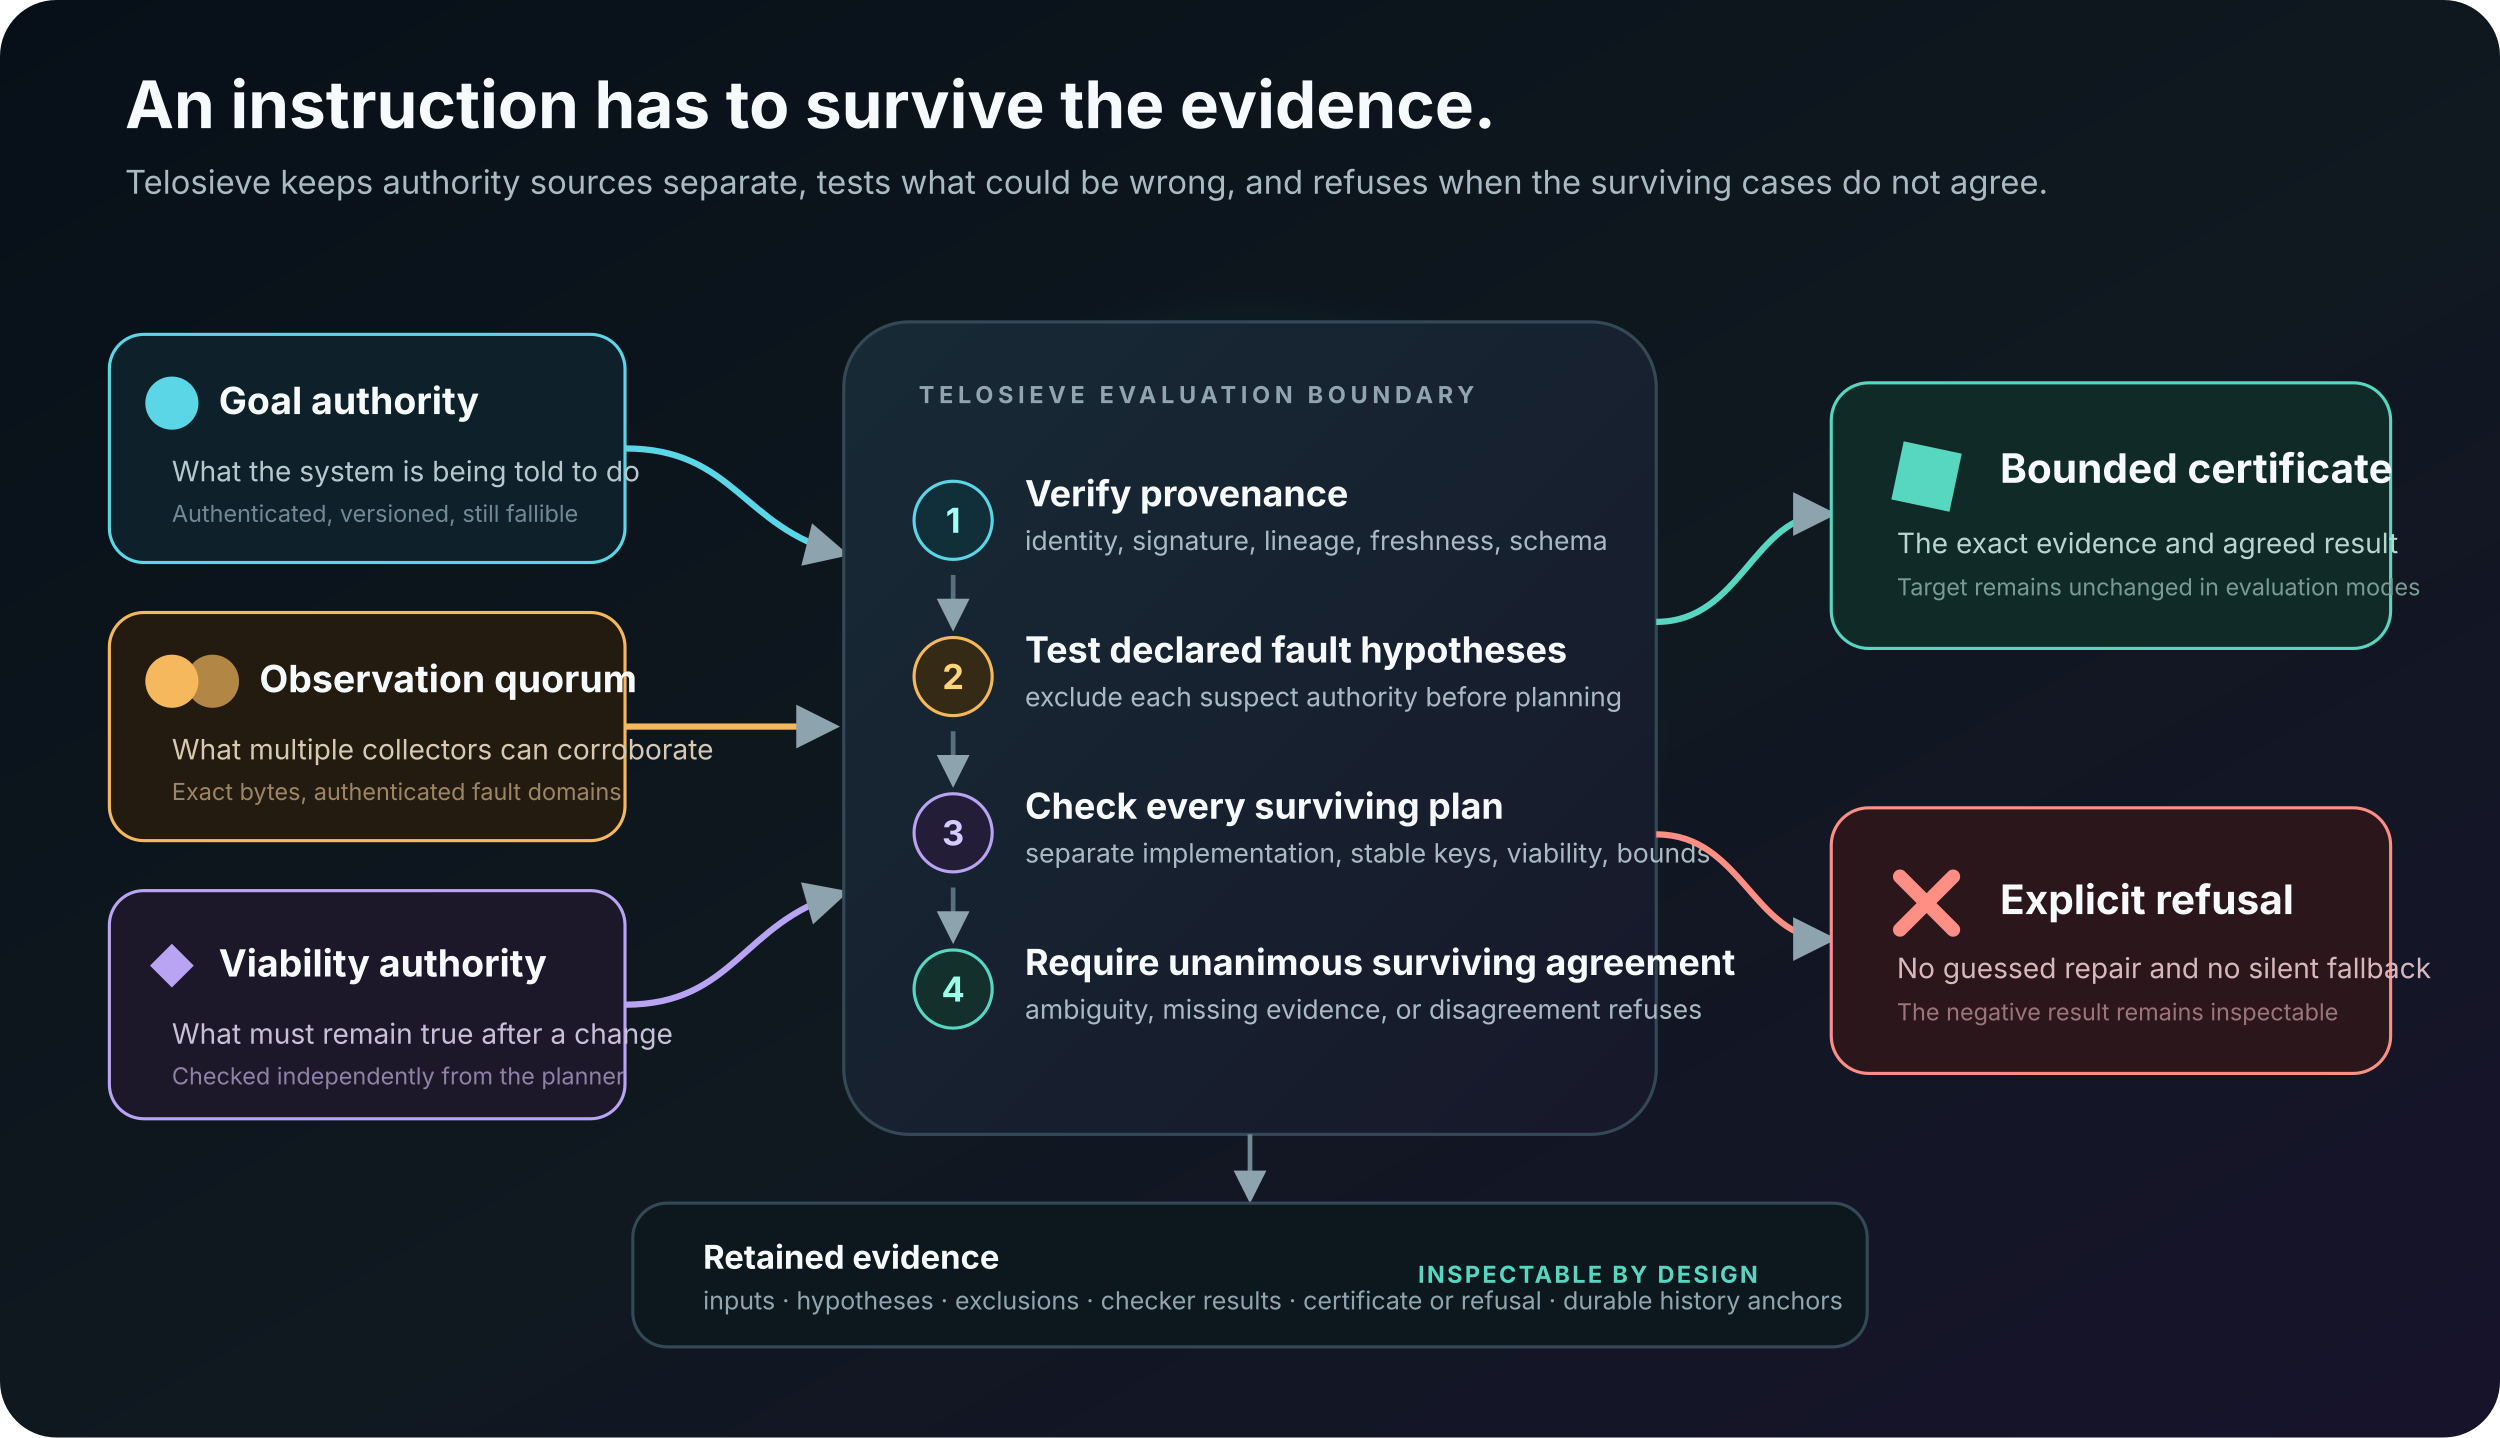
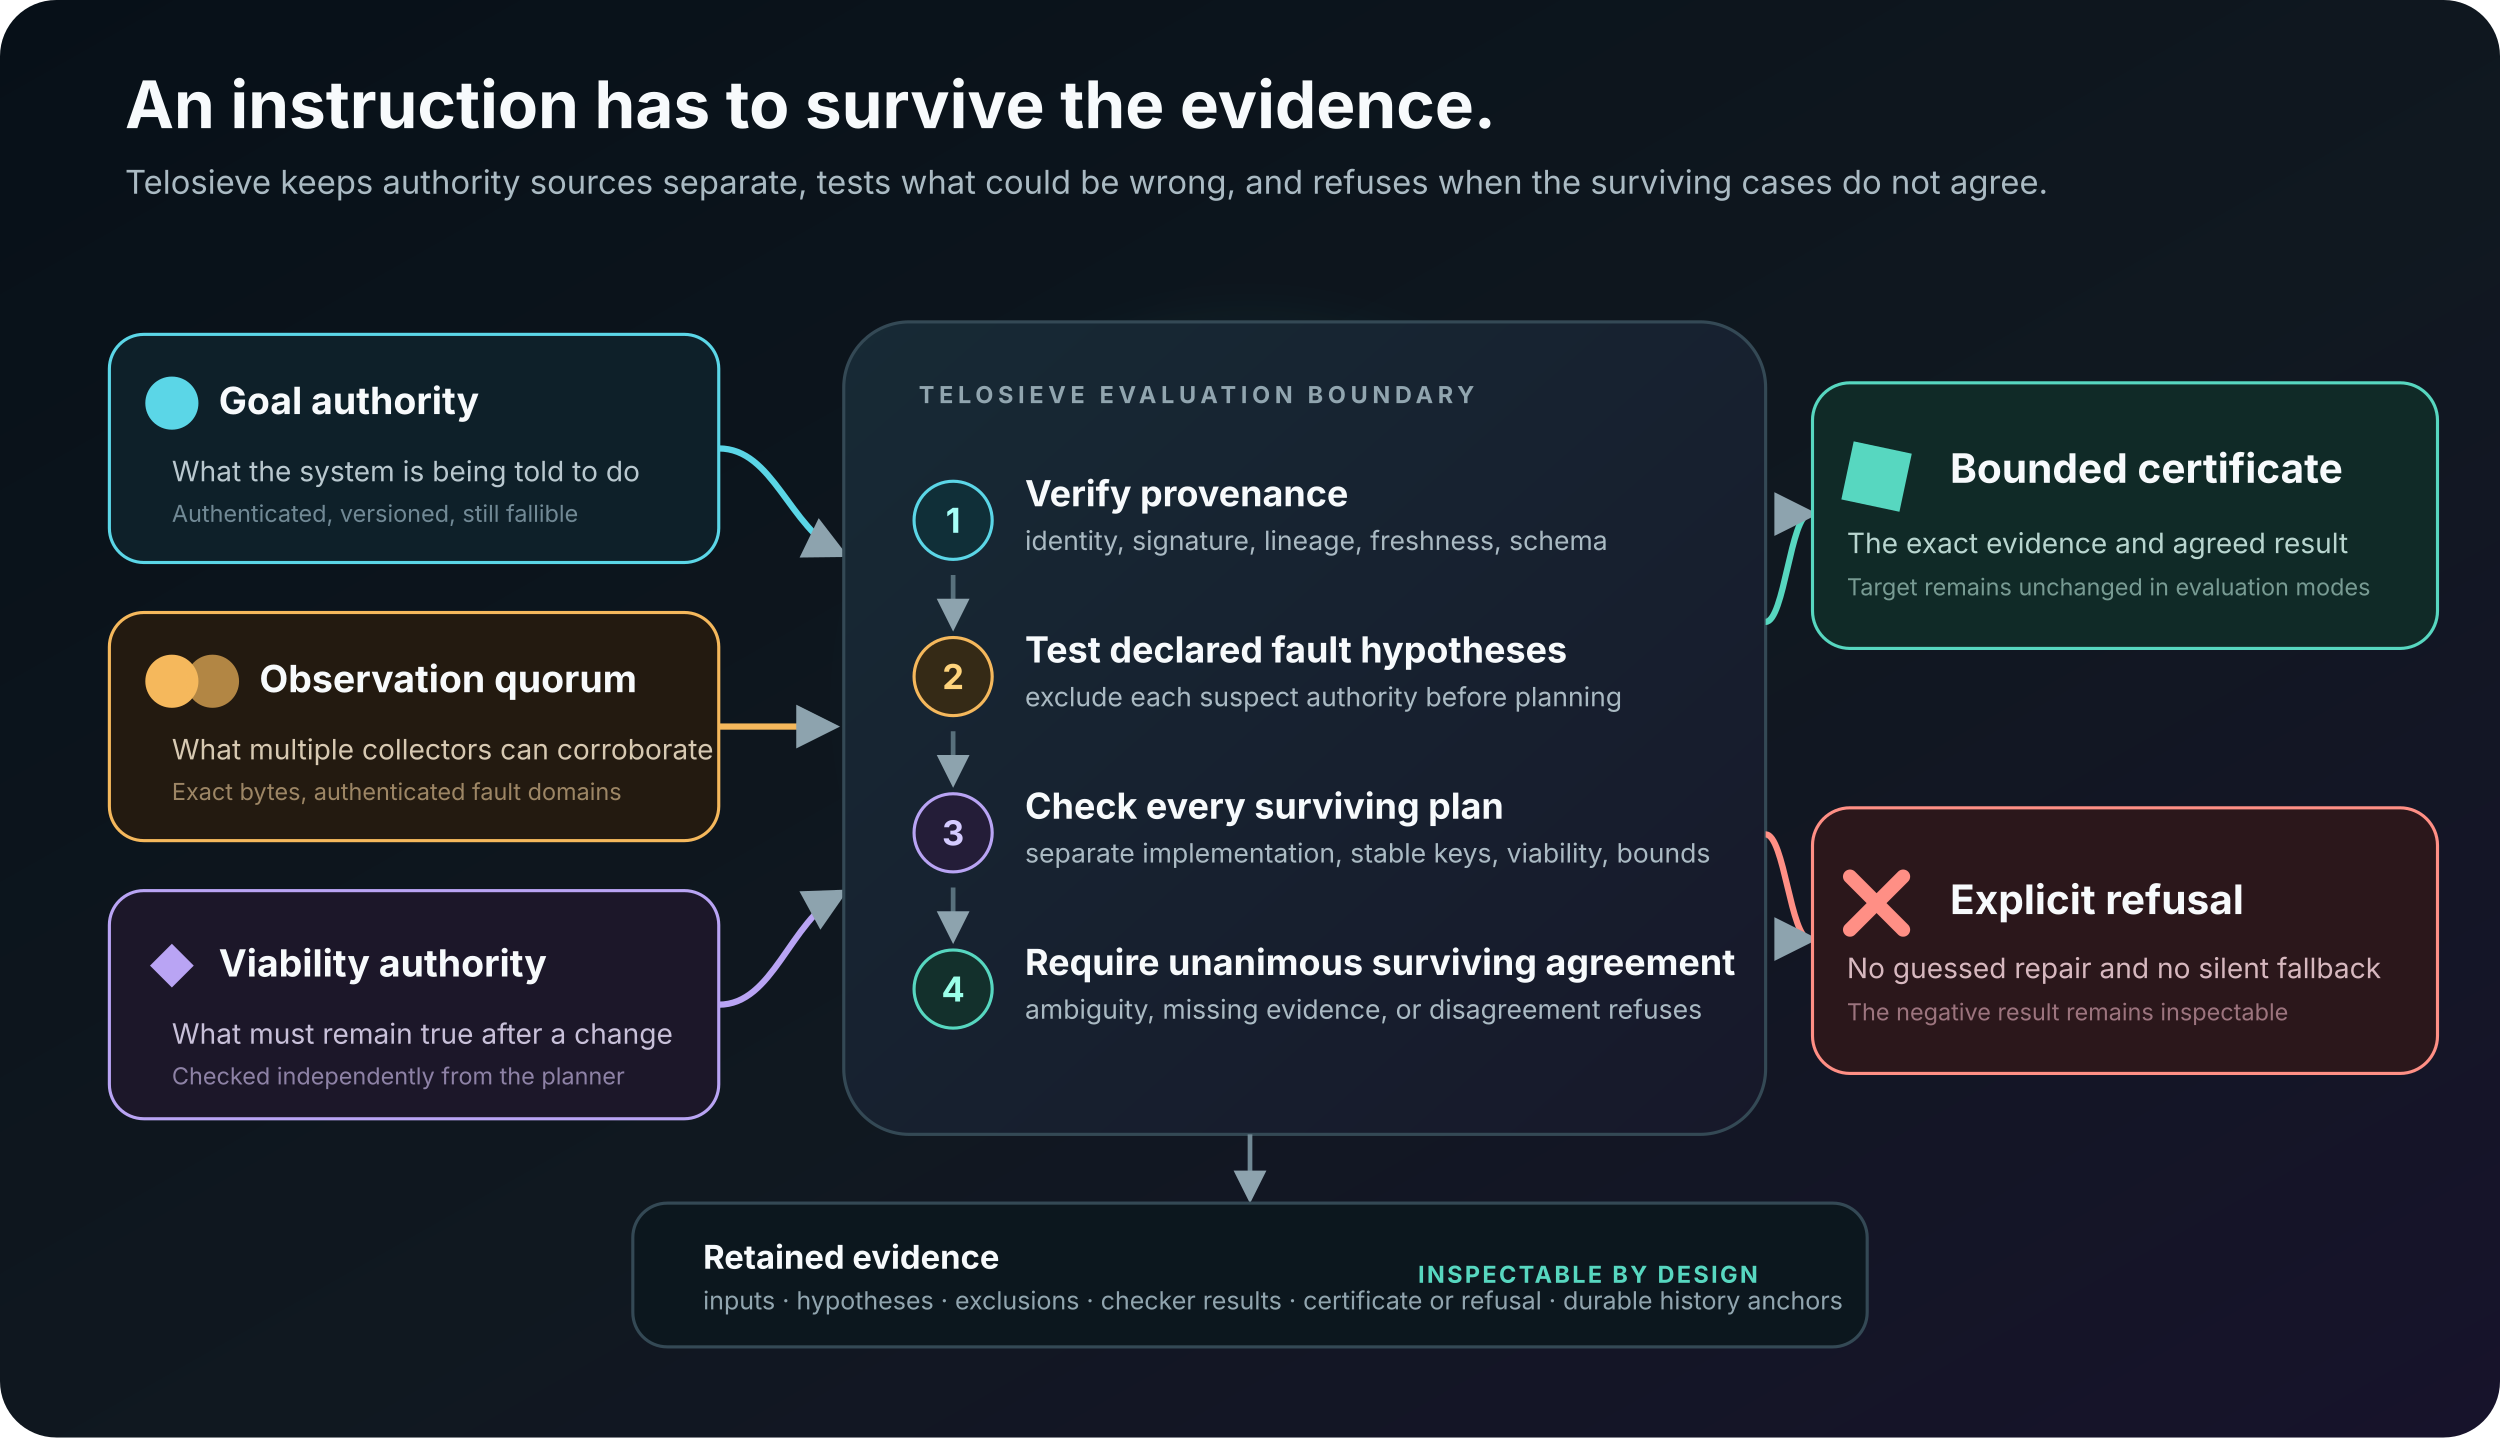
<svg xmlns="http://www.w3.org/2000/svg" width="1600" height="920" viewBox="0 0 1600 920" role="img" aria-labelledby="title description">
  <defs>
    <linearGradient id="background" x1="0" y1="0" x2="1" y2="1">
      <stop stop-color="#071018" />
      <stop offset=".55" stop-color="#101820" />
      <stop offset="1" stop-color="#17132B" />
    </linearGradient>
    <linearGradient id="core" x1="0" y1="0" x2="1" y2="1">
      <stop stop-color="#172A35" />
      <stop offset="1" stop-color="#17182A" />
    </linearGradient>
    <filter id="glow" x="-60%" y="-60%" width="220%" height="220%">
      <feGaussianBlur stdDeviation="12" />
    </filter>
    <marker id="arrow" viewBox="0 0 10 10" refX="8" refY="5" markerWidth="7" markerHeight="7" orient="auto-start-reverse">
      <path d="M0 0L10 5L0 10Z" fill="#8DA3AE" />
    </marker>
  </defs>
  <rect width="1600" height="920" rx="36" fill="url(#background)" />
  <circle cx="800" cy="450" r="250" fill="#20D9D2" opacity=".05" filter="url(#glow)" />
  <circle cx="800" cy="450" r="188" fill="#775CFF" opacity=".08" filter="url(#glow)" />
  <text x="80" y="82" fill="#F7FAFC" font-family="Inter, Arial, sans-serif" font-size="42" font-weight="700">An instruction has to survive the evidence.</text>
  <text x="80" y="124" fill="#AABAC3" font-family="Inter, Arial, sans-serif" font-size="21">Telosieve keeps authority sources separate, tests what could be wrong, and refuses when the surviving cases do not agree.</text>
  <g font-family="Inter, Arial, sans-serif">
-     <rect x="70" y="214" width="330" height="146" rx="22" fill="#0E2029" stroke="#5BD6E7" stroke-width="2" />
+     <rect x="70" y="214" width="390" height="146" rx="22" fill="#0E2029" stroke="#5BD6E7" stroke-width="2" />
    <circle cx="110" cy="258" r="17" fill="#5BD6E7" />
    <text x="140" y="265" fill="#F7FAFC" font-size="24" font-weight="700">Goal authority</text>
    <text x="110" y="308" fill="#B9C8CF" font-size="18">What the system is being told to do</text>
    <text x="110" y="334" fill="#718995" font-size="15">Authenticated, versioned, still fallible</text>
-     <rect x="70" y="392" width="330" height="146" rx="22" fill="#231A10" stroke="#F5B85C" stroke-width="2" />
+     <rect x="70" y="392" width="390" height="146" rx="22" fill="#231A10" stroke="#F5B85C" stroke-width="2" />
    <circle cx="110" cy="436" r="17" fill="#F5B85C" />
    <circle cx="136" cy="436" r="17" fill="#F5B85C" opacity=".68" />
    <text x="166" y="443" fill="#F7FAFC" font-size="24" font-weight="700">Observation quorum</text>
    <text x="110" y="486" fill="#D7C9B2" font-size="18">What multiple collectors can corroborate</text>
    <text x="110" y="512" fill="#9D8665" font-size="15">Exact bytes, authenticated fault domains</text>
-     <rect x="70" y="570" width="330" height="146" rx="22" fill="#1C1729" stroke="#B9A4F4" stroke-width="2" />
+     <rect x="70" y="570" width="390" height="146" rx="22" fill="#1C1729" stroke="#B9A4F4" stroke-width="2" />
    <path d="M96 618L110 604L124 618L110 632Z" fill="#B9A4F4" />
    <text x="140" y="625" fill="#F7FAFC" font-size="24" font-weight="700">Viability authority</text>
    <text x="110" y="668" fill="#C8C0D9" font-size="18">What must remain true after a change</text>
    <text x="110" y="694" fill="#8E82A6" font-size="15">Checked independently from the planner</text>
  </g>
-   <path d="M400 287C470 287 475 338 538 354" fill="none" stroke="#5BD6E7" stroke-width="4" marker-end="url(#arrow)" />
-   <path d="M400 465H532" fill="none" stroke="#F5B85C" stroke-width="4" marker-end="url(#arrow)" />
-   <path d="M400 643C470 643 475 590 538 572" fill="none" stroke="#B9A4F4" stroke-width="4" marker-end="url(#arrow)" />
-   <rect x="540" y="206" width="520" height="520" rx="42" fill="url(#core)" stroke="#344955" stroke-width="2" />
+   <path d="M460 287C495 287 505 338 538 354" fill="none" stroke="#5BD6E7" stroke-width="4" marker-end="url(#arrow)" />
+   <path d="M460 465H532" fill="none" stroke="#F5B85C" stroke-width="4" marker-end="url(#arrow)" />
+   <path d="M460 643C495 643 505 590 538 572" fill="none" stroke="#B9A4F4" stroke-width="4" marker-end="url(#arrow)" />
+   <rect x="540" y="206" width="590" height="520" rx="42" fill="url(#core)" stroke="#344955" stroke-width="2" />
  <text x="588" y="258" fill="#91A5AF" font-family="Inter, Arial, sans-serif" font-size="15" font-weight="700" letter-spacing="3">TELOSIEVE EVALUATION BOUNDARY</text>
  <g font-family="Inter, Arial, sans-serif">
    <circle cx="610" cy="333" r="25" fill="#102F38" stroke="#5BD6E7" stroke-width="2" />
    <text x="610" y="341" text-anchor="middle" fill="#A6FFF7" font-size="22" font-weight="700">1</text>
    <text x="656" y="324" fill="#F7FAFC" font-size="23" font-weight="700">Verify provenance</text>
    <text x="656" y="352" fill="#AABAC3" font-size="17">identity, signature, lineage, freshness, schema</text>
    <path d="M610 368V400" stroke="#58707C" stroke-width="3" marker-end="url(#arrow)" />
    <circle cx="610" cy="433" r="25" fill="#352A16" stroke="#F5B85C" stroke-width="2" />
    <text x="610" y="441" text-anchor="middle" fill="#FFD47C" font-size="22" font-weight="700">2</text>
    <text x="656" y="424" fill="#F7FAFC" font-size="23" font-weight="700">Test declared fault hypotheses</text>
    <text x="656" y="452" fill="#AABAC3" font-size="17">exclude each suspect authority before planning</text>
    <path d="M610 468V500" stroke="#58707C" stroke-width="3" marker-end="url(#arrow)" />
    <circle cx="610" cy="533" r="25" fill="#241D38" stroke="#B9A4F4" stroke-width="2" />
    <text x="610" y="541" text-anchor="middle" fill="#D4CBFF" font-size="22" font-weight="700">3</text>
    <text x="656" y="524" fill="#F7FAFC" font-size="23" font-weight="700">Check every surviving plan</text>
    <text x="656" y="552" fill="#AABAC3" font-size="17">separate implementation, stable keys, viability, bounds</text>
    <path d="M610 568V600" stroke="#58707C" stroke-width="3" marker-end="url(#arrow)" />
    <circle cx="610" cy="633" r="25" fill="#13302C" stroke="#57D7C0" stroke-width="2" />
    <text x="610" y="641" text-anchor="middle" fill="#9BFFE9" font-size="22" font-weight="700">4</text>
    <text x="656" y="624" fill="#F7FAFC" font-size="23" font-weight="700">Require unanimous surviving agreement</text>
    <text x="656" y="652" fill="#AABAC3" font-size="17">ambiguity, missing evidence, or disagreement refuses</text>
  </g>
-   <path d="M1060 398C1115 398 1122 329 1170 329" fill="none" stroke="#57D7C0" stroke-width="4" marker-end="url(#arrow)" />
-   <path d="M1060 534C1115 534 1122 601 1170 601" fill="none" stroke="#FF8F85" stroke-width="4" marker-end="url(#arrow)" />
+   <path d="M1130 398C1142 398 1146 329 1158 329" fill="none" stroke="#57D7C0" stroke-width="4" marker-end="url(#arrow)" />
+   <path d="M1130 534C1142 534 1146 601 1158 601" fill="none" stroke="#FF8F85" stroke-width="4" marker-end="url(#arrow)" />
  <g font-family="Inter, Arial, sans-serif">
-     <rect x="1172" y="245" width="358" height="170" rx="24" fill="#102A27" stroke="#57D7C0" stroke-width="2" />
-     <rect x="1214" y="286" width="38" height="38" transform="rotate(12 1233 305)" fill="#57D7C0" />
-     <text x="1280" y="309" fill="#F7FAFC" font-size="26" font-weight="700">Bounded certificate</text>
-     <text x="1214" y="354" fill="#B8D5CF" font-size="18">The exact evidence and agreed result</text>
-     <text x="1214" y="381" fill="#789B93" font-size="15">Target remains unchanged in evaluation modes</text>
-     <rect x="1172" y="517" width="358" height="170" rx="24" fill="#2B171B" stroke="#FF8F85" stroke-width="2" />
-     <path d="M1216 561L1250 595M1250 561L1216 595" stroke="#FF8F85" stroke-width="9" stroke-linecap="round" />
-     <text x="1280" y="585" fill="#F7FAFC" font-size="26" font-weight="700">Explicit refusal</text>
-     <text x="1214" y="626" fill="#D7B8BF" font-size="18">No guessed repair and no silent fallback</text>
-     <text x="1214" y="653" fill="#9C747E" font-size="15">The negative result remains inspectable</text>
+     <rect x="1160" y="245" width="400" height="170" rx="24" fill="#102A27" stroke="#57D7C0" stroke-width="2" />
+     <rect x="1182" y="286" width="38" height="38" transform="rotate(12 1201 305)" fill="#57D7C0" />
+     <text x="1248" y="309" fill="#F7FAFC" font-size="26" font-weight="700">Bounded certificate</text>
+     <text x="1182" y="354" fill="#B8D5CF" font-size="18">The exact evidence and agreed result</text>
+     <text x="1182" y="381" fill="#789B93" font-size="15">Target remains unchanged in evaluation modes</text>
+     <rect x="1160" y="517" width="400" height="170" rx="24" fill="#2B171B" stroke="#FF8F85" stroke-width="2" />
+     <path d="M1184 561L1218 595M1218 561L1184 595" stroke="#FF8F85" stroke-width="9" stroke-linecap="round" />
+     <text x="1248" y="585" fill="#F7FAFC" font-size="26" font-weight="700">Explicit refusal</text>
+     <text x="1182" y="626" fill="#D7B8BF" font-size="18">No guessed repair and no silent fallback</text>
+     <text x="1182" y="653" fill="#9C747E" font-size="15">The negative result remains inspectable</text>
  </g>
  <path d="M800 726V766" stroke="#718995" stroke-width="3" marker-end="url(#arrow)" />
  <rect x="405" y="770" width="790" height="92" rx="22" fill="#0C171E" stroke="#344955" stroke-width="2" />
  <g font-family="Inter, Arial, sans-serif">
    <text x="450" y="812" fill="#F7FAFC" font-size="21" font-weight="700">Retained evidence</text>
    <text x="450" y="838" fill="#91A5AF" font-size="16">inputs · hypotheses · exclusions · checker results · certificate or refusal · durable history anchors</text>
    <text x="1125" y="821" text-anchor="end" fill="#57D7C0" font-size="15" font-weight="700" letter-spacing="1.5">INSPECTABLE BY DESIGN</text>
  </g>
</svg>
